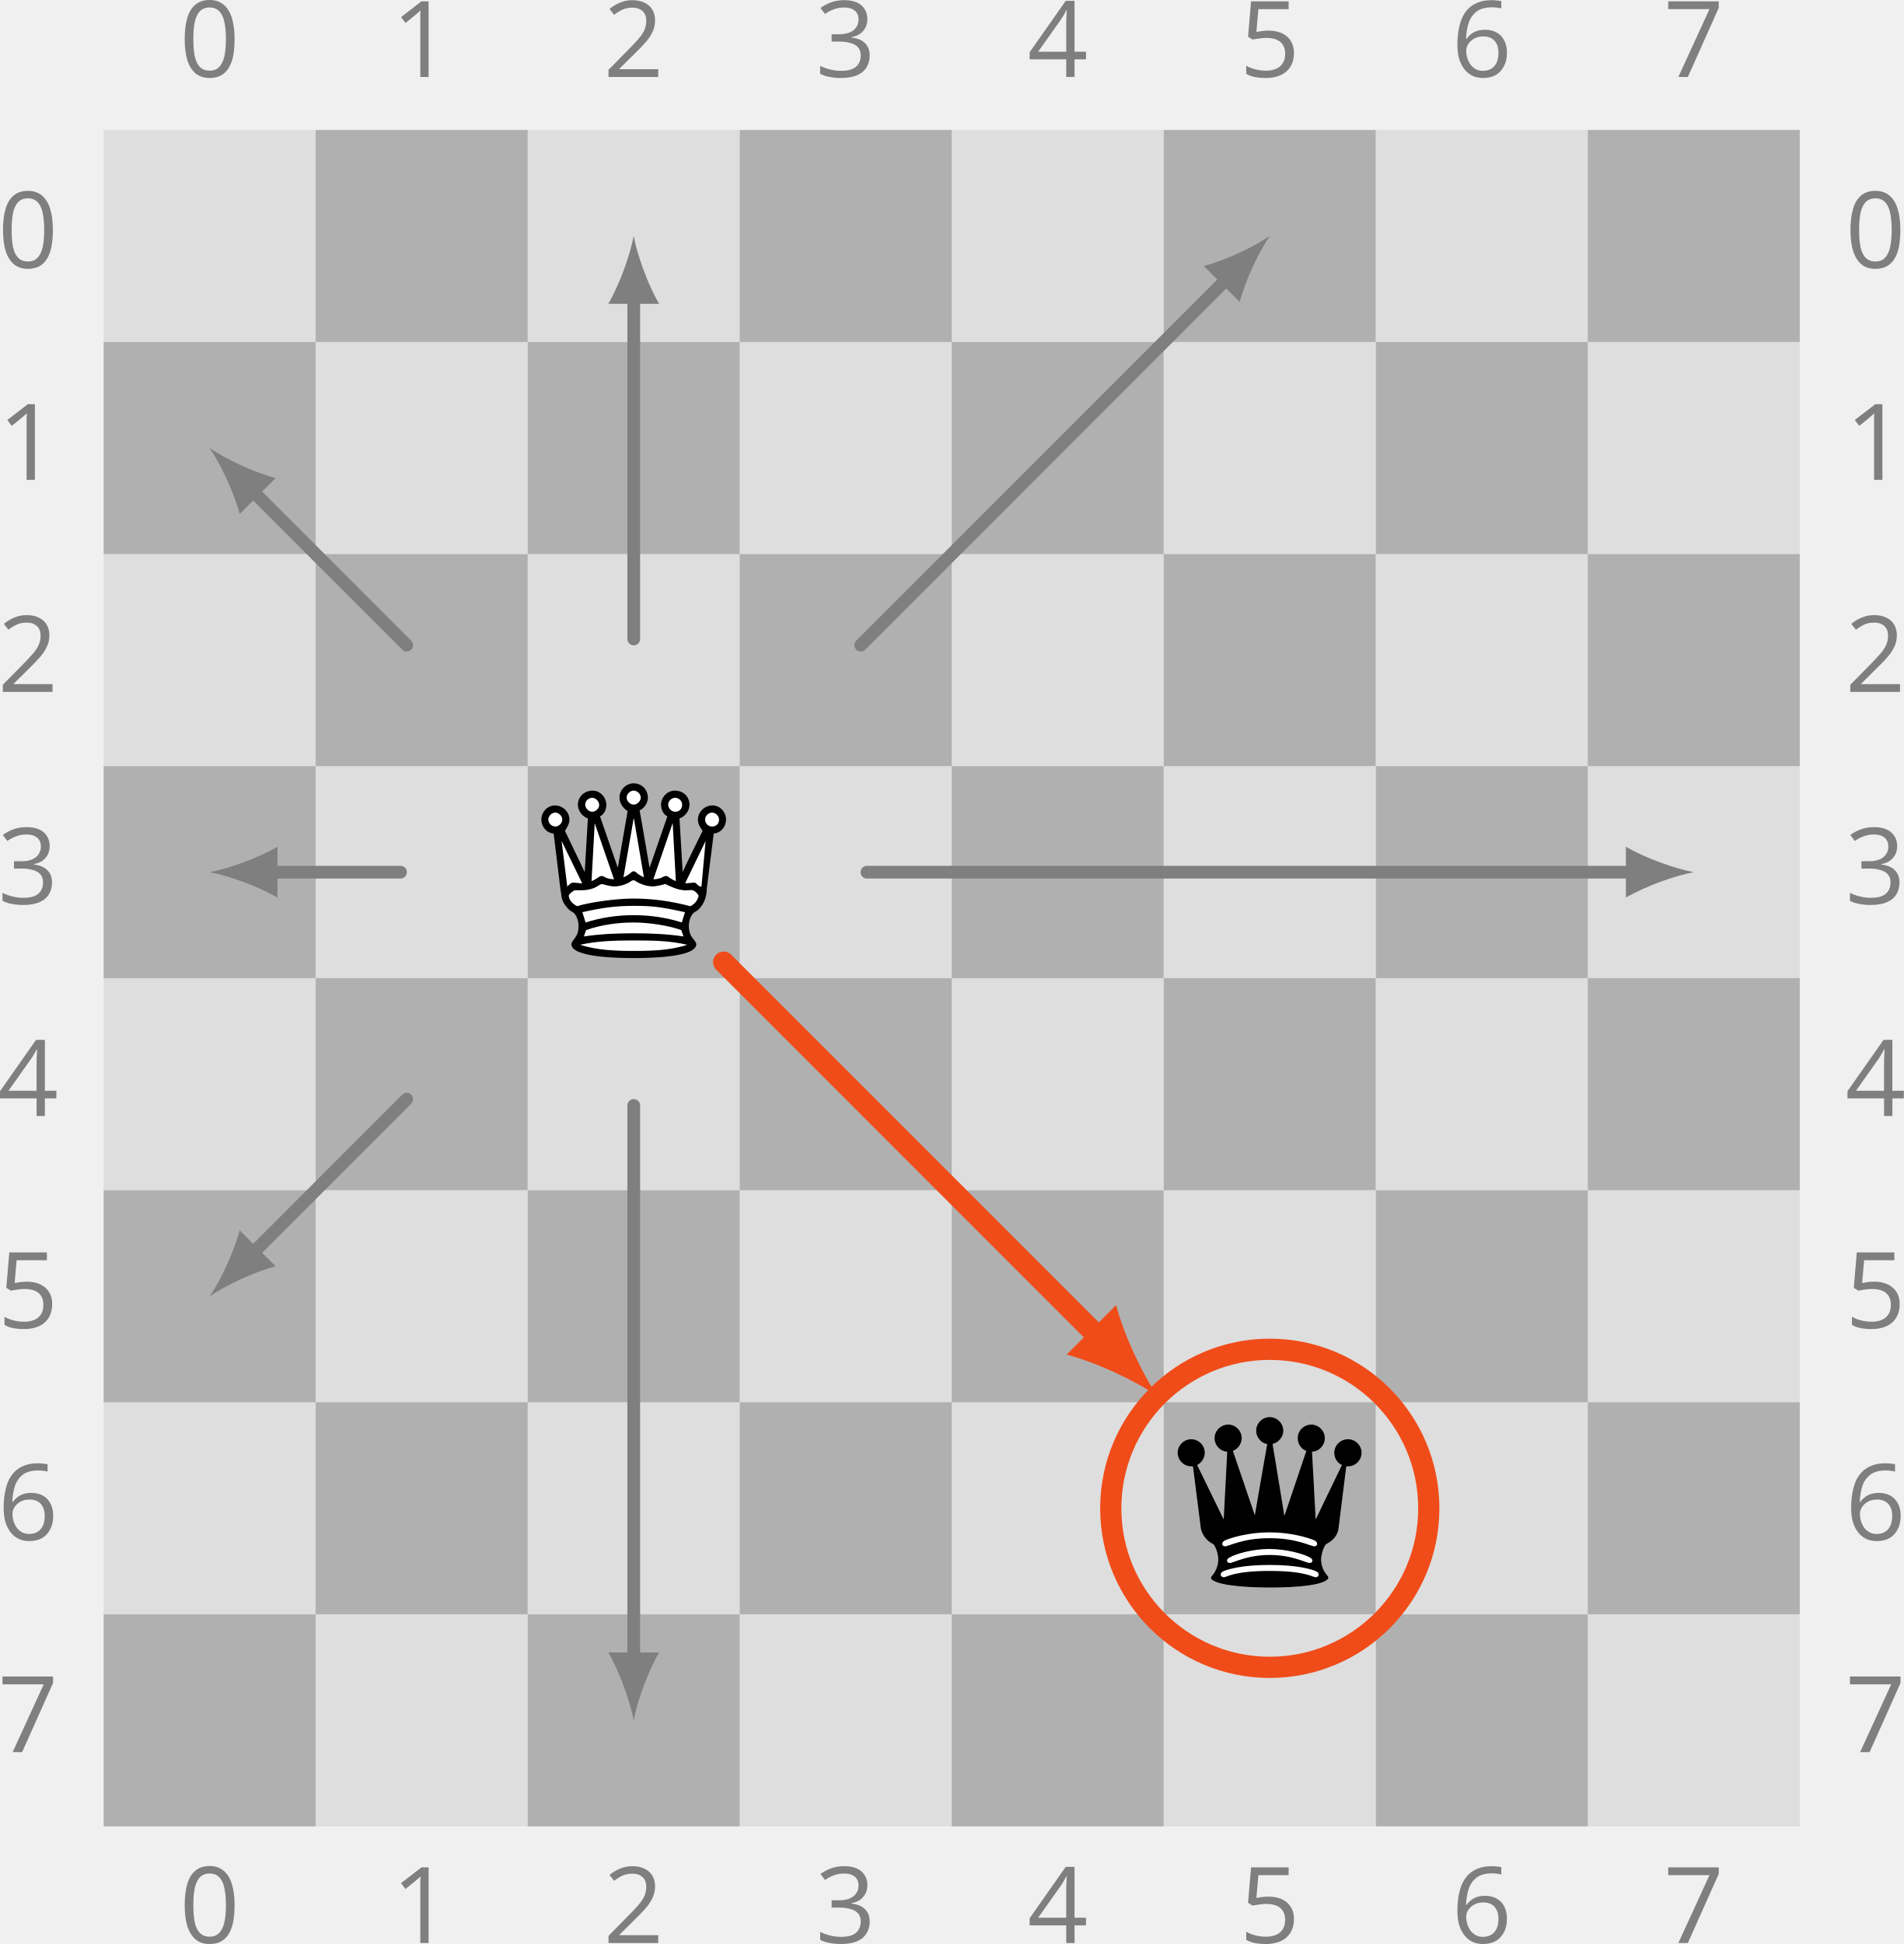
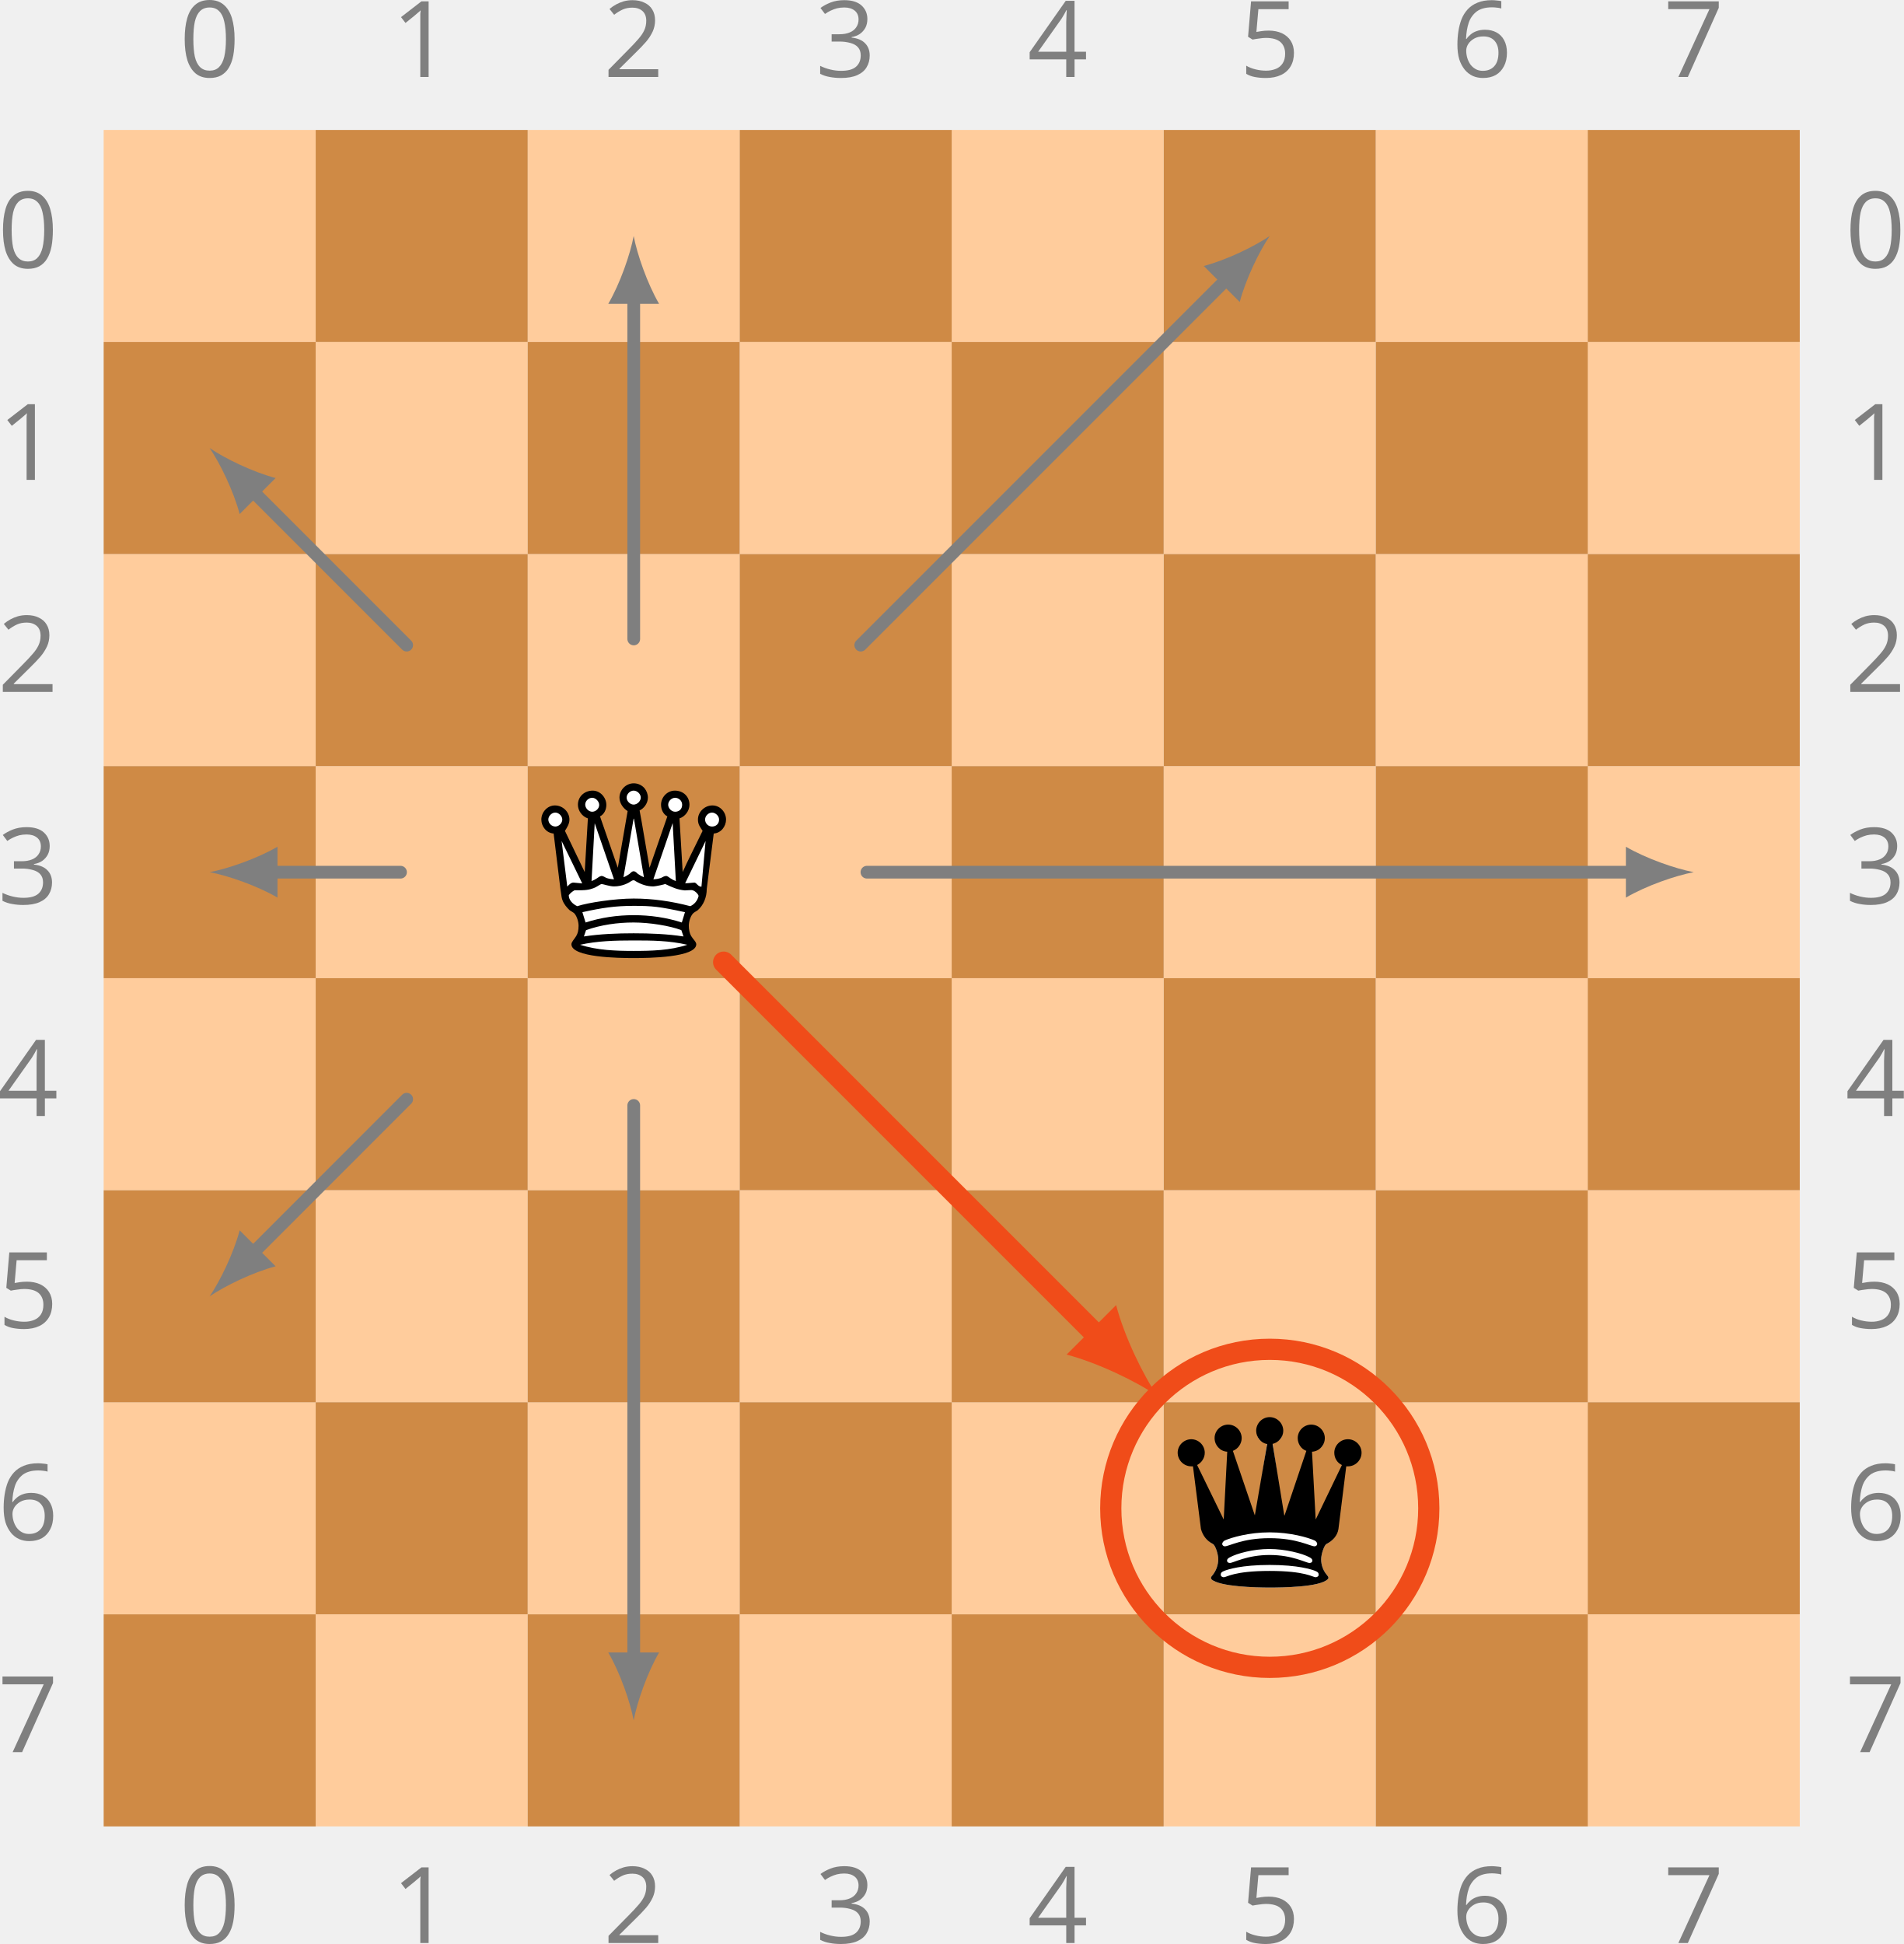
<svg xmlns="http://www.w3.org/2000/svg" xmlns:xlink="http://www.w3.org/1999/xlink" width="238.573" height="243.56" viewBox="0 0 178.93 182.67">
  <defs>
    <symbol id="a" overflow="visible">
      <path d="M5.188-3.563c0 .575-.043 1.09-.125 1.547-.086.45-.227.836-.422 1.157a1.933 1.933 0 0 1-.735.718c-.293.157-.648.235-1.062.235-.532 0-.969-.14-1.313-.422-.344-.29-.605-.707-.781-1.25C.582-2.128.5-2.79.5-3.563c0-.757.078-1.41.234-1.953.157-.55.407-.972.75-1.265.344-.301.797-.453 1.36-.453.531 0 .969.148 1.312.437.352.293.614.715.782 1.266.164.543.25 1.199.25 1.969zm-3.875 0c0 .657.046 1.211.14 1.657.102.437.27.765.5.984.227.219.524.328.89.328.364 0 .657-.11.876-.328.226-.219.394-.547.5-.984.101-.438.156-.989.156-1.657 0-.656-.055-1.203-.156-1.64-.094-.438-.258-.766-.485-.984-.218-.227-.515-.344-.89-.344s-.68.117-.907.344c-.218.218-.382.546-.484.984-.094.437-.14.984-.14 1.64z" />
    </symbol>
    <symbol id="b" overflow="visible">
      <path d="M3.5 0h-.781V-5.921c.008-.114.02-.227.031-.345A2.869 2.869 0 0 1 2.453-6c-.086.074-.187.164-.312.266l-.813.656-.422-.547 1.922-1.484H3.5z" />
    </symbol>
    <symbol id="c" overflow="visible">
      <path d="M5.156 0H.484v-.672l1.907-1.937c.351-.352.648-.672.89-.953.25-.282.438-.555.563-.829.125-.27.187-.566.187-.89 0-.406-.121-.711-.36-.922-.241-.207-.554-.313-.937-.313-.344 0-.648.059-.906.172a3.98 3.98 0 0 0-.813.5L.578-6.39a3.618 3.618 0 0 1 1.328-.719c.258-.07.535-.109.828-.109.438 0 .813.078 1.125.235.32.148.567.359.735.64.175.281.265.621.265 1.016 0 .375-.074.726-.219 1.047a4.278 4.278 0 0 1-.625.968c-.273.313-.59.649-.953 1L1.515-.78v.047h3.641z" />
    </symbol>
    <symbol id="d" overflow="visible">
      <path d="M4.89-5.453c0 .312-.062.59-.187.828-.125.23-.297.422-.516.578-.218.149-.48.246-.78.297v.047c.57.062 1 .246 1.28.547.282.293.422.672.422 1.14 0 .418-.101.79-.297 1.11-.187.312-.48.558-.875.734-.398.176-.906.266-1.53.266C2.03.094 1.68.063 1.358 0a3.047 3.047 0 0 1-.906-.297v-.75c.29.149.61.262.953.344.352.086.692.125 1.016.125.644 0 1.113-.129 1.406-.39.29-.259.438-.614.438-1.063 0-.313-.086-.563-.25-.75-.157-.188-.387-.32-.688-.406a3.683 3.683 0 0 0-1.078-.141H1.53v-.688h.719c.383 0 .71-.054.984-.171.27-.114.473-.274.61-.485.144-.207.218-.453.218-.734 0-.352-.12-.63-.359-.828-.242-.196-.57-.297-.984-.297-.25 0-.48.027-.688.078a3.557 3.557 0 0 0-1.125.531l-.422-.562c.258-.196.578-.368.953-.516.375-.145.801-.219 1.282-.219.718 0 1.257.168 1.625.5.363.336.546.758.546 1.266z" />
    </symbol>
    <symbol id="e" overflow="visible">
      <path d="M5.516-1.656H4.437V0h-.78v-1.656H.218v-.672l3.39-4.828h.828v4.781h1.079zm-1.86-.719v-2.812c.008-.145.016-.282.016-.407.008-.125.015-.242.015-.36.008-.112.016-.222.016-.327h-.031a8.926 8.926 0 0 1-.453.797l-2.203 3.11z" />
    </symbol>
    <symbol id="f" overflow="visible">
      <path d="M2.734-4.36c.489 0 .91.087 1.266.25.352.169.629.407.828.72.195.312.297.687.297 1.124 0 .493-.105.914-.313 1.266a2.04 2.04 0 0 1-.906.812c-.398.188-.87.282-1.422.282C2.11.094 1.758.062 1.437 0a2.37 2.37 0 0 1-.796-.297v-.766c.238.149.523.262.859.344.344.086.672.125.984.125a2.4 2.4 0 0 0 .953-.172c.27-.113.477-.285.625-.515.157-.239.235-.54.235-.907 0-.468-.149-.832-.438-1.093-.293-.258-.75-.391-1.375-.391-.199 0-.422.023-.672.063a7.206 7.206 0 0 0-.578.093L.812-3.78l.282-3.328h3.53v.734H1.782l-.187 2.14c.125-.019.285-.046.484-.078.195-.03.414-.046.656-.046z" />
    </symbol>
    <symbol id="g" overflow="visible">
      <path d="M.563-3.047c0-.426.03-.844.093-1.25s.16-.785.297-1.14a3.05 3.05 0 0 1 .578-.922c.25-.27.555-.477.922-.625.375-.157.82-.235 1.344-.235.144 0 .3.012.469.031.164.012.304.032.422.063v.687a1.886 1.886 0 0 0-.422-.078 3.438 3.438 0 0 0-.453-.03c-.606 0-1.086.132-1.438.39a2.224 2.224 0 0 0-.75 1.062c-.148.45-.23.953-.25 1.516h.047c.101-.156.234-.297.39-.422.157-.133.344-.238.563-.313.227-.082.488-.125.781-.125.414 0 .774.086 1.078.25.313.168.551.415.72.735.175.324.265.715.265 1.172 0 .492-.094.914-.281 1.265-.18.356-.434.633-.766.828-.336.188-.734.282-1.203.282-.344 0-.664-.063-.953-.188a2.15 2.15 0 0 1-.766-.594 3.016 3.016 0 0 1-.516-.984C.617-2.066.563-2.523.563-3.047zm2.39 2.469c.445 0 .8-.14 1.063-.422.27-.289.406-.719.406-1.281 0-.469-.121-.836-.36-1.11C3.82-3.67 3.47-3.812 3-3.812c-.336 0-.621.07-.86.203-.242.136-.43.308-.562.515-.125.2-.187.407-.187.625 0 .211.03.43.093.657.063.218.157.421.282.609.132.187.3.34.5.453.195.117.425.172.687.172z" />
    </symbol>
    <symbol id="h" overflow="visible">
      <path d="m1.406 0 2.922-6.375H.453v-.734h4.75v.609L2.297 0z" />
    </symbol>
    <symbol id="i" overflow="visible">
      <path d="M4.875-16.359c0 .688.531.938 1.188.984L5.796-8.89h-.313l-2.422-5.235c.422-.218.704-.359.704-.859 0-.688-.485-1.078-1.172-1.078-.703 0-1.172.39-1.172 1.078 0 .547.625.984 1.172.984h.25l.781 5.985c.156.625.437 1.125 1 1.406.203.094.5.906.5 1.437a2.4 2.4 0 0 1-.516 1.47c-.062.093-.172.171-.172.28 0 .032.032.094.063.141.766.688 4.187.766 5.437.766 1.125 0 4.782-.031 5.485-.797.031-.031.062-.078.062-.11 0-.109-.078-.187-.14-.265a2.264 2.264 0 0 1-.547-1.485c0-.5.297-1.343.5-1.437.562-.281.937-.781 1.015-1.406L17.047-14h.265c.532 0 1.172-.437 1.172-.984 0-.687-.468-1.078-1.172-1.078s-1.171.39-1.171 1.078c0 .516.296.656.718.86L14.484-8.89h-.343l-.25-6.485c.656-.046 1.156-.296 1.156-.984s-.485-1.078-1.188-1.078c-.687 0-1.172.39-1.172 1.078 0 .547.344.719.813.906l-2.078 6.266h-.188l-1-6.922c.563-.125.906-.344.906-.938 0-.703-.484-1.078-1.187-1.078-.688 0-1.172.375-1.172 1.078 0 .61.36.844.938.954L8.64-9.187h-.156l-2.11-6.266c.485-.187.86-.36.86-.906 0-.688-.484-1.078-1.172-1.078-.703 0-1.187.39-1.187 1.078z" />
    </symbol>
    <symbol id="j" overflow="visible">
      <path d="M8.469-10.375c-.078-.203-1.672-4.828-1.672-4.828.39-.203.594-.64.594-1.078 0-.688-.563-1.344-1.282-1.344-.765 0-1.39.547-1.39 1.328 0 .563.406 1.11.937 1.281L5.36-10h-.015L3.5-13.844c.203-.328.422-.656.422-1.062 0-.735-.64-1.328-1.36-1.328-.734 0-1.28.656-1.28 1.328 0 .64.468 1.265 1.156 1.312.687 5.61.703 5.969.843 6.297.14.36.39.656.657.906.14.11.343.188.468.328.235.282.375.782.375 1.141 0 .437-.078.719-.218.953-.157.281-.454.547-.454.781 0 1.25 4.5 1.297 5.844 1.297 1.36 0 5.89-.047 5.89-1.297 0-.234-.327-.5-.484-.78-.14-.235-.218-.61-.218-.954 0-.375.14-.86.375-1.14.125-.141.328-.22.468-.329.547-.484.844-1.219.844-2l.656-5.203c.688-.047 1.157-.672 1.157-1.312 0-.688-.547-1.328-1.282-1.328-.718 0-1.359.593-1.359 1.328 0 .484.219.718.438 1.062-.782 1.594-1.454 2.922-1.86 3.844h-.015l-.297-5.016c.53-.172.937-.718.937-1.28 0-.782-.594-1.329-1.375-1.329-.719 0-1.297.625-1.297 1.328 0 .438.203.89.594 1.094l-1.672 4.828c-.828-4.844-.828-4.828-.937-5.39.359-.157.78-.626.78-1.204 0-.328-.124-.64-.312-.875a1.335 1.335 0 0 0-1.03-.468c-.704 0-1.329.609-1.329 1.343 0 .532.36 1.016.766 1.266-.063.406-.922 5.328-.922 5.328zm1.484-5.938c-.328 0-.656-.328-.656-.656 0-.343.328-.656.656-.656.344 0 .672.313.672.656 0 .328-.328.657-.672.657zm-4.547 0c0-.343.313-.64.657-.64.328 0 .656.344.656.672 0 .344-.328.64-.656.64-.344 0-.657-.343-.657-.671zm7.797.016c0-.36.328-.656.656-.656.282 0 .657.234.657.656s-.297.656-.657.656-.656-.343-.656-.656zm-10.609.735c.328 0 .656.328.656.656 0 .344-.328.656-.656.656a.682.682 0 0 1-.656-.656c0-.328.312-.656.656-.656zm14.078.656c0-.36.328-.656.656-.656.282 0 .657.28.657.656 0 .437-.328.656-.657.656a.66.66 0 0 1-.656-.656zM3.188-12.891l1.938 3.985-.828-.078c-.25 0-.438.234-.579.375zm12.484 3.907c-.328.015-.531.062-.875.062l1.922-3.969-.39 4.297c-.344-.015-.454-.375-.657-.39zM9-9.484l.953-5.5h.032l.937 5.5a2.763 2.763 0 0 1-.562-.313c-.125-.11-.235-.25-.407-.25-.156 0-.265.14-.39.25-.156.11-.36.234-.563.313zm-3 .359.297-5.438L8.11-9.297c-.235 0-.5-.047-.72-.125-.14-.062-.296-.187-.452-.187-.188.03-.297.14-.422.218-.156.11-.344.203-.516.266zm5.813-.172 1.812-5.281.297 5.453a2.306 2.306 0 0 1-.515-.266c-.125-.078-.235-.187-.375-.218-.204 0-.36.125-.5.187a2.242 2.242 0 0 1-.72.125zm-7.953 1.5c.125-.187.328-.344.547-.469h.671c1.313-.015 1.61-.578 1.891-.578.125 0 .719.219 1.156.219.782 0 1.39-.344 1.578-.484.157-.094.203-.094.25-.094.094 0 .141.062.203.094.5.296 1.047.484 1.625.484.266 0 1.172-.203 1.125-.234.657.312 1.157.546 1.86.609.094 0 .437-.031.61-.031.28 0 .624.328.687.547-.11.468-.406.796-.781.968-1.782-.468-3.532-.718-5.329-.718-1.765 0-4.328.39-5.296.718-.438-.203-.797-.578-.797-1.03zm1.28 1.594c1.829-.406 3.063-.594 4.813-.594 1.766 0 2.453.078 4.828.594l-.296.969c-1.453-.47-2.97-.688-4.532-.688-1.53 0-3.062.219-4.515.688zm.345 1.687c1.406-.5 2.968-.718 4.468-.718 1.516 0 3.422.312 4.485.718l.203.594c-1.531-.234-3.125-.297-4.688-.297-1.546 0-3.14.063-4.671.297zM4.922-3.14c1.594-.359 3.281-.406 5.031-.406 1.766 0 3.36.016 5.047.406-1.61.532-3.36.578-5.047.578s-3.422-.062-5.03-.578z" />
    </symbol>
    <symbol id="k" overflow="visible">
      <path d="M4.781-16.562c0 .688.531 1.25 1.188 1.281L5.64-8.937h-.016l-2.484-5.094c.421-.219.718-.656.718-1.156a1.28 1.28 0 0 0-1.265-1.266c-.703 0-1.281.579-1.281 1.266 0 .703.578 1.281 1.28 1.281h.157l.75 5.89c.172.626.562 1.126 1.125 1.407.203.094.5.906.5 1.438a2.4 2.4 0 0 1-.516 1.468c-.062.094-.172.172-.172.282 0 .03.032.093.063.14.766.688 4.187.766 5.437.766 1.125 0 4.782-.031 5.485-.797.031-.031.062-.078.062-.11 0-.109-.078-.187-.14-.265a2.264 2.264 0 0 1-.547-1.484c0-.5.297-1.344.5-1.438.562-.281 1.031-.781 1.125-1.406l.734-5.89h.156c.704 0 1.282-.579 1.282-1.282 0-.687-.578-1.266-1.282-1.266s-1.28.579-1.28 1.266c0 .531.296.969.718 1.156l-2.453 5.094h-.016l-.343-6.344c.671-.031 1.203-.594 1.203-1.281s-.578-1.266-1.282-1.266a1.28 1.28 0 0 0-1.265 1.266c0 .547.328 1.031.812 1.203L11.36-9.296h-.03l-1.095-6.72c.563-.124 1-.64 1-1.234 0-.703-.578-1.28-1.28-1.28-.688 0-1.266.577-1.266 1.28 0 .61.453 1.157 1.03 1.25L8.564-9.296 6.5-15.36a1.3 1.3 0 0 0 .828-1.203 1.28 1.28 0 0 0-1.265-1.266c-.703 0-1.282.578-1.282 1.266zm.86 13.078c-.11 0-.282-.078-.282-.234 0-.172.063-.25.282-.344C6-4.218 7.297-4.64 9.953-4.64c2.672 0 3.969.422 4.328.578.219.094.281.172.281.344 0 .156-.171.234-.28.234-.282 0-.938-.594-4.329-.594-3.375 0-4.031.594-4.312.594zM5.5-6.609c0-.156.125-.266.234-.328.625-.281 2.282-.766 4.22-.766 1.952 0 3.609.485 4.234.766.109.062.234.172.234.328s-.172.219-.234.219c-.422 0-1.641-.766-4.235-.766-2.578 0-3.797.766-4.219.766-.062 0-.234-.063-.234-.219zm.719 1.781c-.11 0-.266-.047-.266-.219 0-.156.125-.234.266-.312.656-.36 2.187-.781 3.703-.781s3.125.422 3.781.78c.14.08.266.157.266.313 0 .172-.157.22-.266.22-.328 0-1.594-.75-3.75-.75-2.14 0-3.406.75-3.734.75z" />
    </symbol>
  </defs>
-   <g fill="#dedede">
+   <g fill="#ffcc9c">
    <path d="M9.743 32.138h19.926V12.212H9.743zM49.594 32.138H69.52V12.212H49.594zM89.441 32.138h19.926V12.212H89.441zM129.301 32.138h19.926V12.212h-19.926z" />
    <path d="M29.669 52.063h19.926V32.137H29.669zM69.52 52.063h19.926V32.137H69.52zM109.371 52.063h19.926V32.137h-19.926zM149.221 52.063h19.926V32.137h-19.926zM9.743 71.99h19.926V52.062H9.743z" />
    <path d="M49.594 71.99H69.52V52.062H49.594zM89.441 71.99h19.926V52.062H89.441zM129.301 71.99h19.926V52.062h-19.926zM29.669 91.915h19.926V71.99H29.669zM69.52 91.915h19.926V71.99H69.52zM109.371 91.915h19.926V71.99h-19.926zM149.221 91.915h19.926V71.99h-19.926zM9.743 111.84h19.926V91.914H9.743z" />
    <path d="M49.594 111.84H69.52V91.914H49.594zM89.441 111.84h19.926V91.914H89.441zM129.301 111.84h19.926V91.914h-19.926zM29.669 131.77h19.926v-19.926H29.669zM69.52 131.77h19.926v-19.926H69.52zM109.371 131.77h19.926v-19.926h-19.926zM149.221 131.77h19.926v-19.926h-19.926zM9.743 151.69h19.926v-19.926H9.743z" />
    <path d="M49.594 151.69H69.52v-19.926H49.594zM89.441 151.69h19.926v-19.926H89.441zM129.301 151.69h19.926v-19.926h-19.926zM29.669 171.62h19.926v-19.926H29.669zM69.52 171.62h19.926v-19.926H69.52zM109.371 171.62h19.926v-19.926h-19.926zM149.221 171.62h19.926v-19.926h-19.926z" />
  </g>
-   <g fill="#b0b0b0">
+   <g fill="#cf8a45">
    <path d="M29.669 32.138h19.926V12.212H29.669zM69.52 32.138h19.926V12.212H69.52zM109.371 32.138h19.926V12.212h-19.926zM149.221 32.138h19.926V12.212h-19.926zM9.743 52.063h19.926V32.137H9.743z" />
    <path d="M49.594 52.063H69.52V32.137H49.594zM89.441 52.063h19.926V32.137H89.441zM129.301 52.063h19.926V32.137h-19.926z" />
    <path d="M29.669 71.99h19.926V52.062H29.669zM69.52 71.99h19.926V52.062H69.52zM109.371 71.99h19.926V52.062h-19.926zM149.221 71.99h19.926V52.062h-19.926zM9.743 91.915h19.926V71.99H9.743zM49.594 91.915H69.52V71.99H49.594zM89.441 91.915h19.926V71.99H89.441zM129.301 91.915h19.926V71.99h-19.926z" />
    <path d="M29.669 111.84h19.926V91.914H29.669zM69.52 111.84h19.926V91.914H69.52zM109.371 111.84h19.926V91.914h-19.926zM149.221 111.84h19.926V91.914h-19.926zM9.743 131.77h19.926v-19.926H9.743zM49.594 131.77H69.52v-19.926H49.594zM89.441 131.77h19.926v-19.926H89.441zM129.301 131.77h19.926v-19.926h-19.926z" />
    <path d="M29.669 151.69h19.926v-19.926H29.669zM69.52 151.69h19.926v-19.926H69.52zM109.371 151.69h19.926v-19.926h-19.926zM149.221 151.69h19.926v-19.926h-19.926zM9.743 171.62h19.926v-19.926H9.743zM49.594 171.62H69.52v-19.926H49.594zM89.441 171.62h19.926v-19.926H89.441zM129.301 171.62h19.926v-19.926h-19.926z" />
  </g>
  <g fill="#7f7f7f" transform="translate(-26.769 -7.71)">
    <use x="43.628" y="14.944" xlink:href="#a" />
    <use x="63.551" y="14.944" xlink:href="#b" />
    <use x="83.475" y="14.944" xlink:href="#c" />
    <use x="103.398" y="14.944" xlink:href="#d" />
    <use x="123.321" y="14.944" xlink:href="#e" />
    <use x="143.254" y="14.944" xlink:href="#f" />
    <use x="163.178" y="14.944" xlink:href="#g" />
    <use x="183.101" y="14.944" xlink:href="#h" />
    <use x="26.55" y="32.877" xlink:href="#a" />
    <use x="200.182" y="32.877" xlink:href="#a" />
    <use x="26.55" y="52.802" xlink:href="#b" />
    <use x="200.182" y="52.802" xlink:href="#b" />
    <use x="26.55" y="72.727" xlink:href="#c" />
    <use x="200.182" y="72.727" xlink:href="#c" />
    <use x="26.55" y="92.653" xlink:href="#d" />
  </g>
  <use x="76.364" y="99.627" xlink:href="#i" fill="#fff" transform="translate(-26.769 -7.71)" />
  <use x="76.364" y="99.627" xlink:href="#j" transform="translate(-26.769 -7.71)" />
  <g fill="#7f7f7f" transform="translate(-26.769 -7.71)">
    <use x="200.182" y="92.653" xlink:href="#d" />
    <use x="26.55" y="112.578" xlink:href="#e" />
    <use x="200.182" y="112.578" xlink:href="#e" />
    <use x="26.55" y="132.503" xlink:href="#f" />
    <use x="200.182" y="132.503" xlink:href="#f" />
    <use x="26.55" y="152.428" xlink:href="#g" />
  </g>
  <use x="136.139" y="159.402" xlink:href="#i" fill="#fff" transform="translate(-26.769 -7.71)" />
  <use x="136.139" y="159.402" xlink:href="#k" transform="translate(-26.769 -7.71)" />
  <g fill="#7f7f7f" transform="translate(-26.769 -7.71)">
    <use x="200.182" y="152.428" xlink:href="#g" />
    <use x="26.55" y="172.354" xlink:href="#h" />
    <use x="200.182" y="172.354" xlink:href="#h" />
    <use x="43.628" y="190.287" xlink:href="#a" />
    <use x="63.551" y="190.287" xlink:href="#b" />
    <use x="83.475" y="190.287" xlink:href="#c" />
    <use x="103.398" y="190.287" xlink:href="#d" />
    <use x="123.321" y="190.287" xlink:href="#e" />
    <use x="143.254" y="190.287" xlink:href="#f" />
    <use x="163.178" y="190.287" xlink:href="#g" />
    <use x="183.101" y="190.287" xlink:href="#h" />
  </g>
  <path d="M134.283 141.733c0-8.253-6.691-14.945-14.945-14.945-8.254 0-14.945 6.692-14.945 14.945 0 8.25 6.691 14.941 14.945 14.941 8.254 0 14.945-6.691 14.945-14.94z" fill="none" stroke="#f04c19" stroke-miterlimit="10" stroke-width="1.993" />
  <path d="M37.641 81.956H25.446" fill="none" stroke="#7f7f7f" stroke-linecap="round" stroke-miterlimit="10" stroke-width="1.196" />
  <path d="M19.704 81.954c1.7.317 4.465 1.274 6.375 2.391v-4.781c-1.91 1.113-4.676 2.07-6.375 2.39" fill="#7f7f7f" />
  <path d="M81.478 81.956h71.973" fill="none" stroke="#7f7f7f" stroke-linecap="round" stroke-miterlimit="10" stroke-width="1.196" />
  <path d="M159.181 81.954c-1.703-.32-4.465-1.277-6.375-2.39v4.781c1.91-1.117 4.672-2.074 6.375-2.39" fill="#7f7f7f" />
  <path d="M59.561 60.04V27.92" fill="none" stroke="#7f7f7f" stroke-linecap="round" stroke-miterlimit="10" stroke-width="1.196" />
  <path d="M59.555 22.177c-.32 1.7-1.273 4.465-2.39 6.375h4.78c-1.113-1.91-2.07-4.675-2.39-6.375" fill="#7f7f7f" />
  <path d="M59.561 103.874v52.043" fill="none" stroke="#7f7f7f" stroke-linecap="round" stroke-miterlimit="10" stroke-width="1.196" />
  <path d="M59.555 161.65c.32-1.699 1.277-4.46 2.39-6.375h-4.78c1.117 1.915 2.07 4.676 2.39 6.375" fill="#7f7f7f" />
  <path d="M38.221 60.62 23.764 46.163" fill="none" stroke="#7f7f7f" stroke-linecap="round" stroke-miterlimit="10" stroke-width="1.196" />
  <path d="M19.704 42.102c.977 1.426 2.254 4.059 2.82 6.2l3.38-3.383c-2.141-.563-4.77-1.84-6.2-2.817" fill="#7f7f7f" />
  <path d="m80.896 60.62 34.383-34.383" fill="none" stroke="#7f7f7f" stroke-linecap="round" stroke-miterlimit="10" stroke-width="1.196" />
  <path d="M119.331 22.177c-1.43.977-4.059 2.254-6.2 2.817l3.384 3.383c.562-2.141 1.84-4.774 2.816-6.2" fill="#7f7f7f" />
  <path d="M38.221 103.288 23.764 117.75" fill="none" stroke="#7f7f7f" stroke-linecap="round" stroke-miterlimit="10" stroke-width="1.196" />
  <path d="M19.704 121.81c1.43-.976 4.059-2.253 6.2-2.82l-3.38-3.379c-.566 2.14-1.843 4.77-2.82 6.2" fill="#7f7f7f" />
  <path d="m68.011 90.41 35.176 35.175" fill="none" stroke="#f04c19" stroke-linecap="round" stroke-miterlimit="10" stroke-width="1.993" />
  <path d="M108.771 131.16c-1.344-1.96-3.102-5.578-3.875-8.523l-4.652 4.648c2.945.778 6.562 2.532 8.527 3.875" fill="#f04c19" />
</svg>
